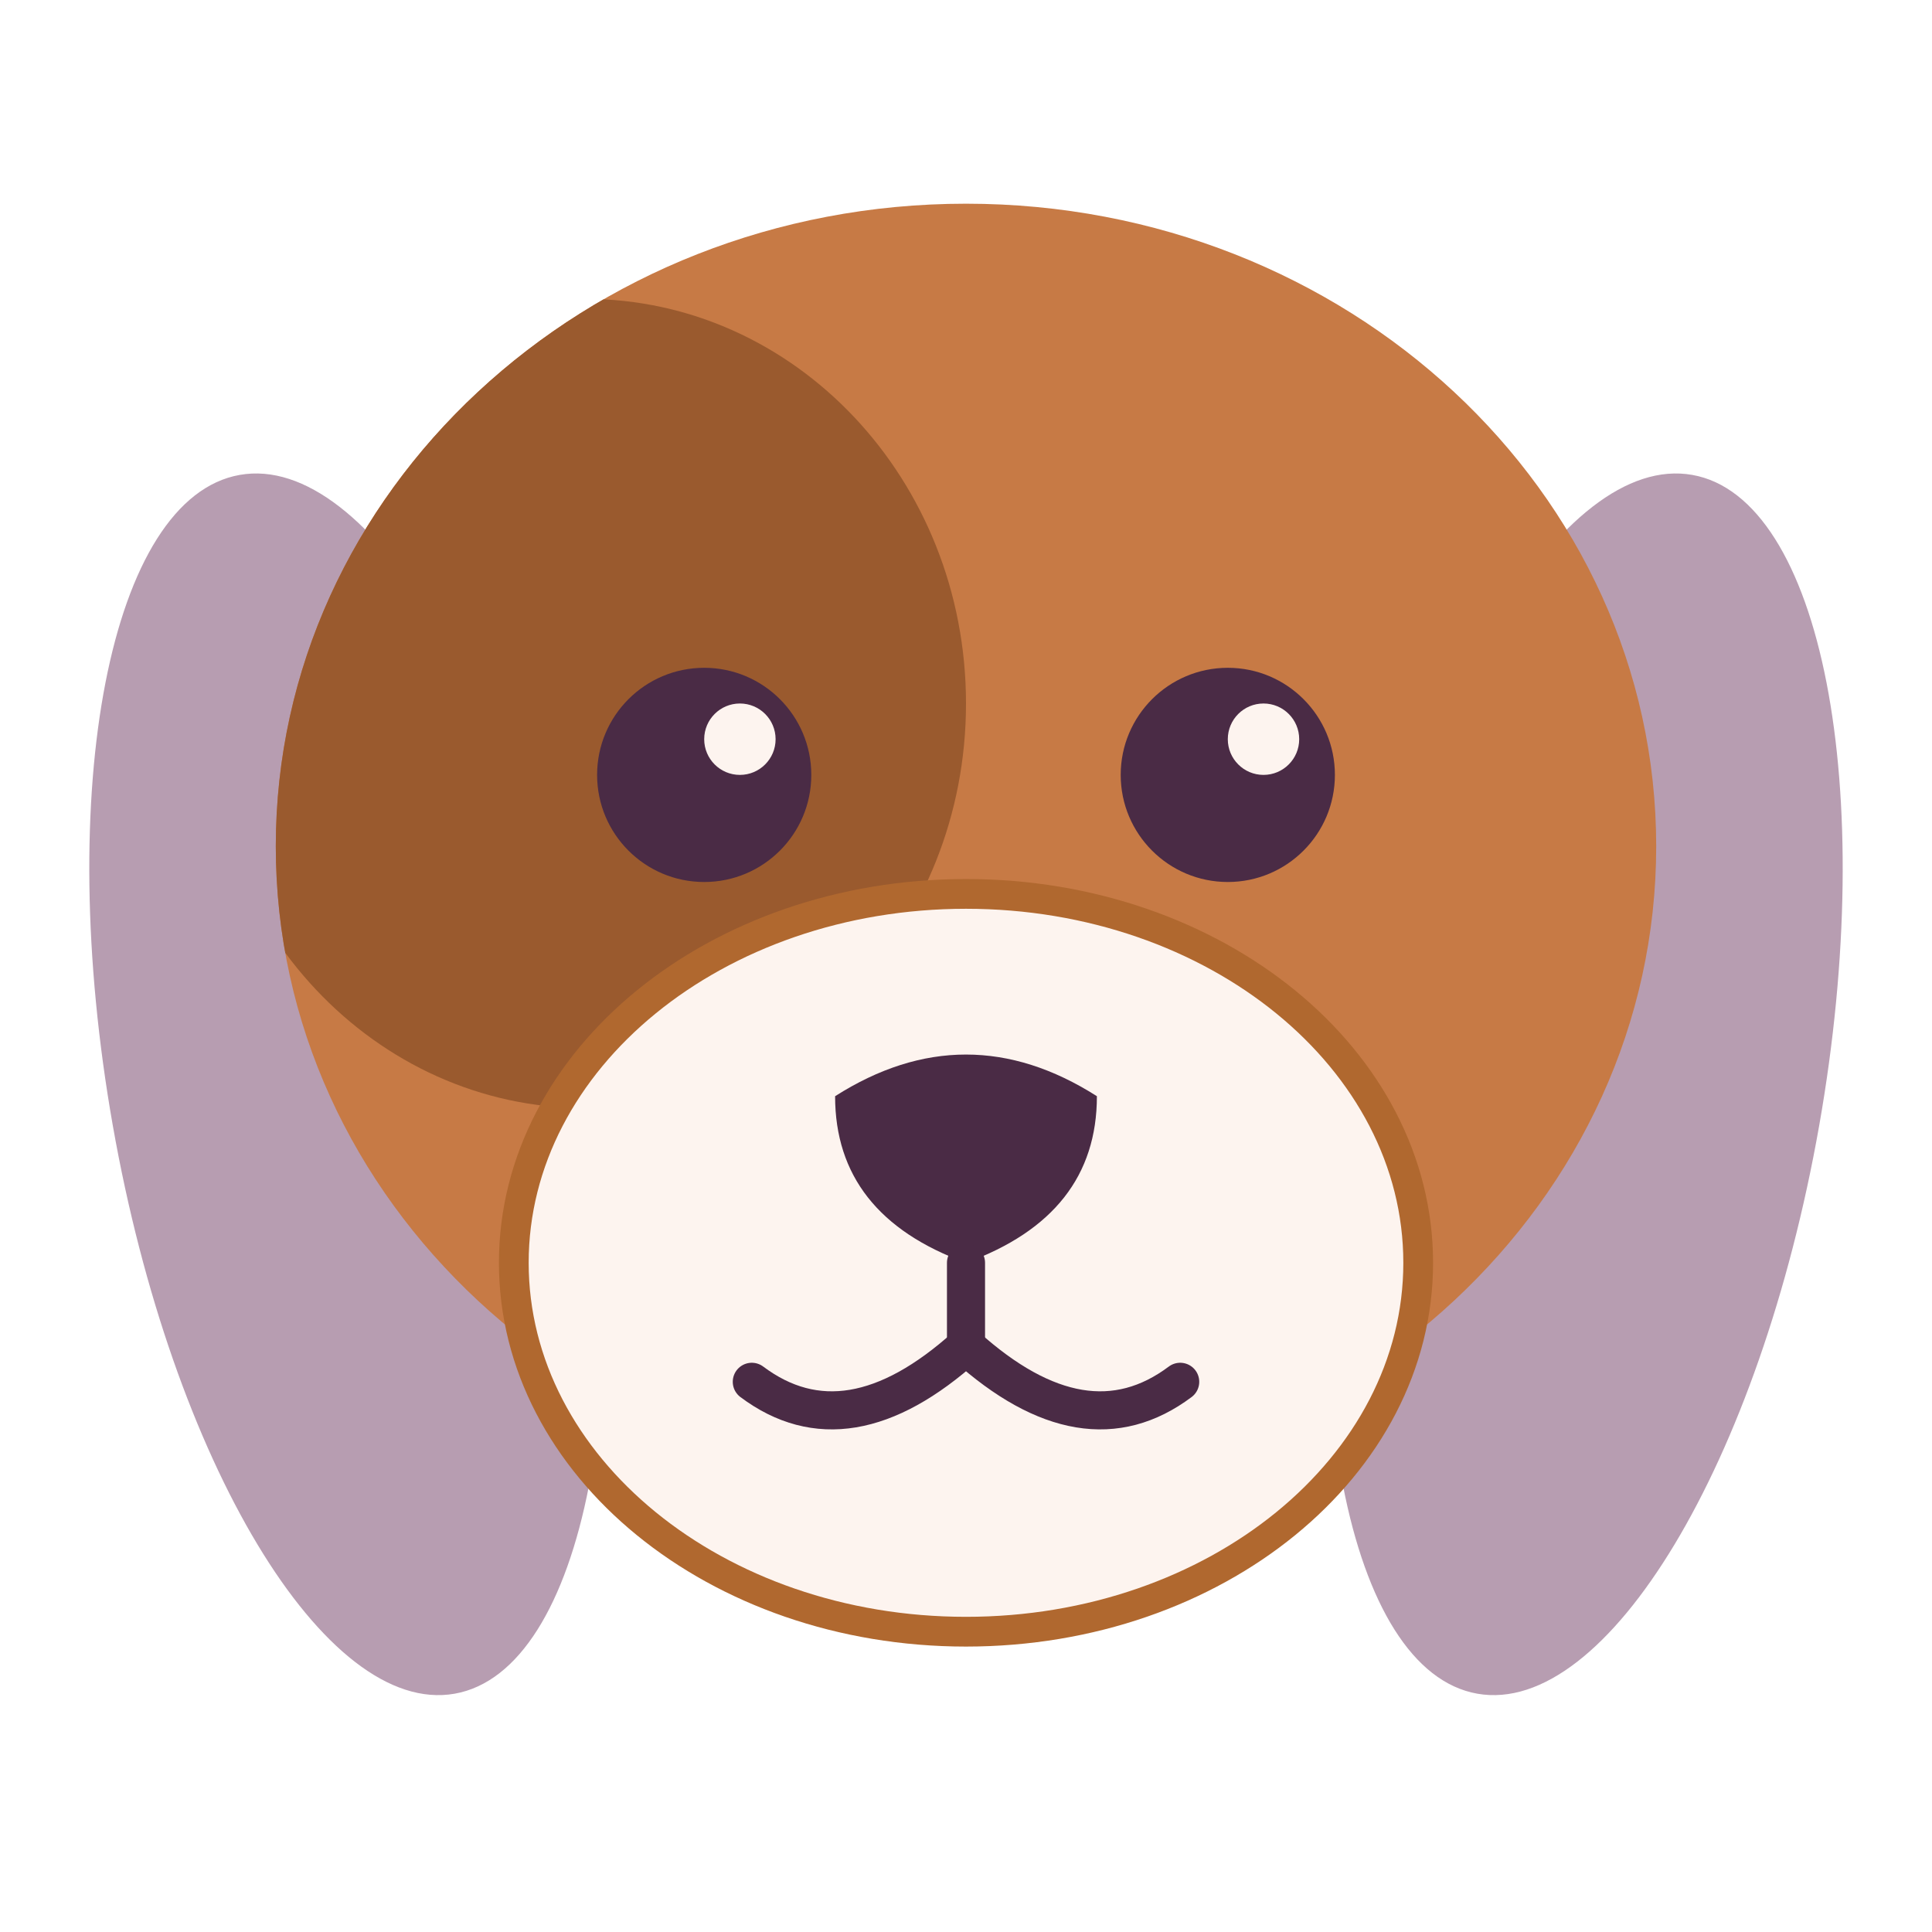
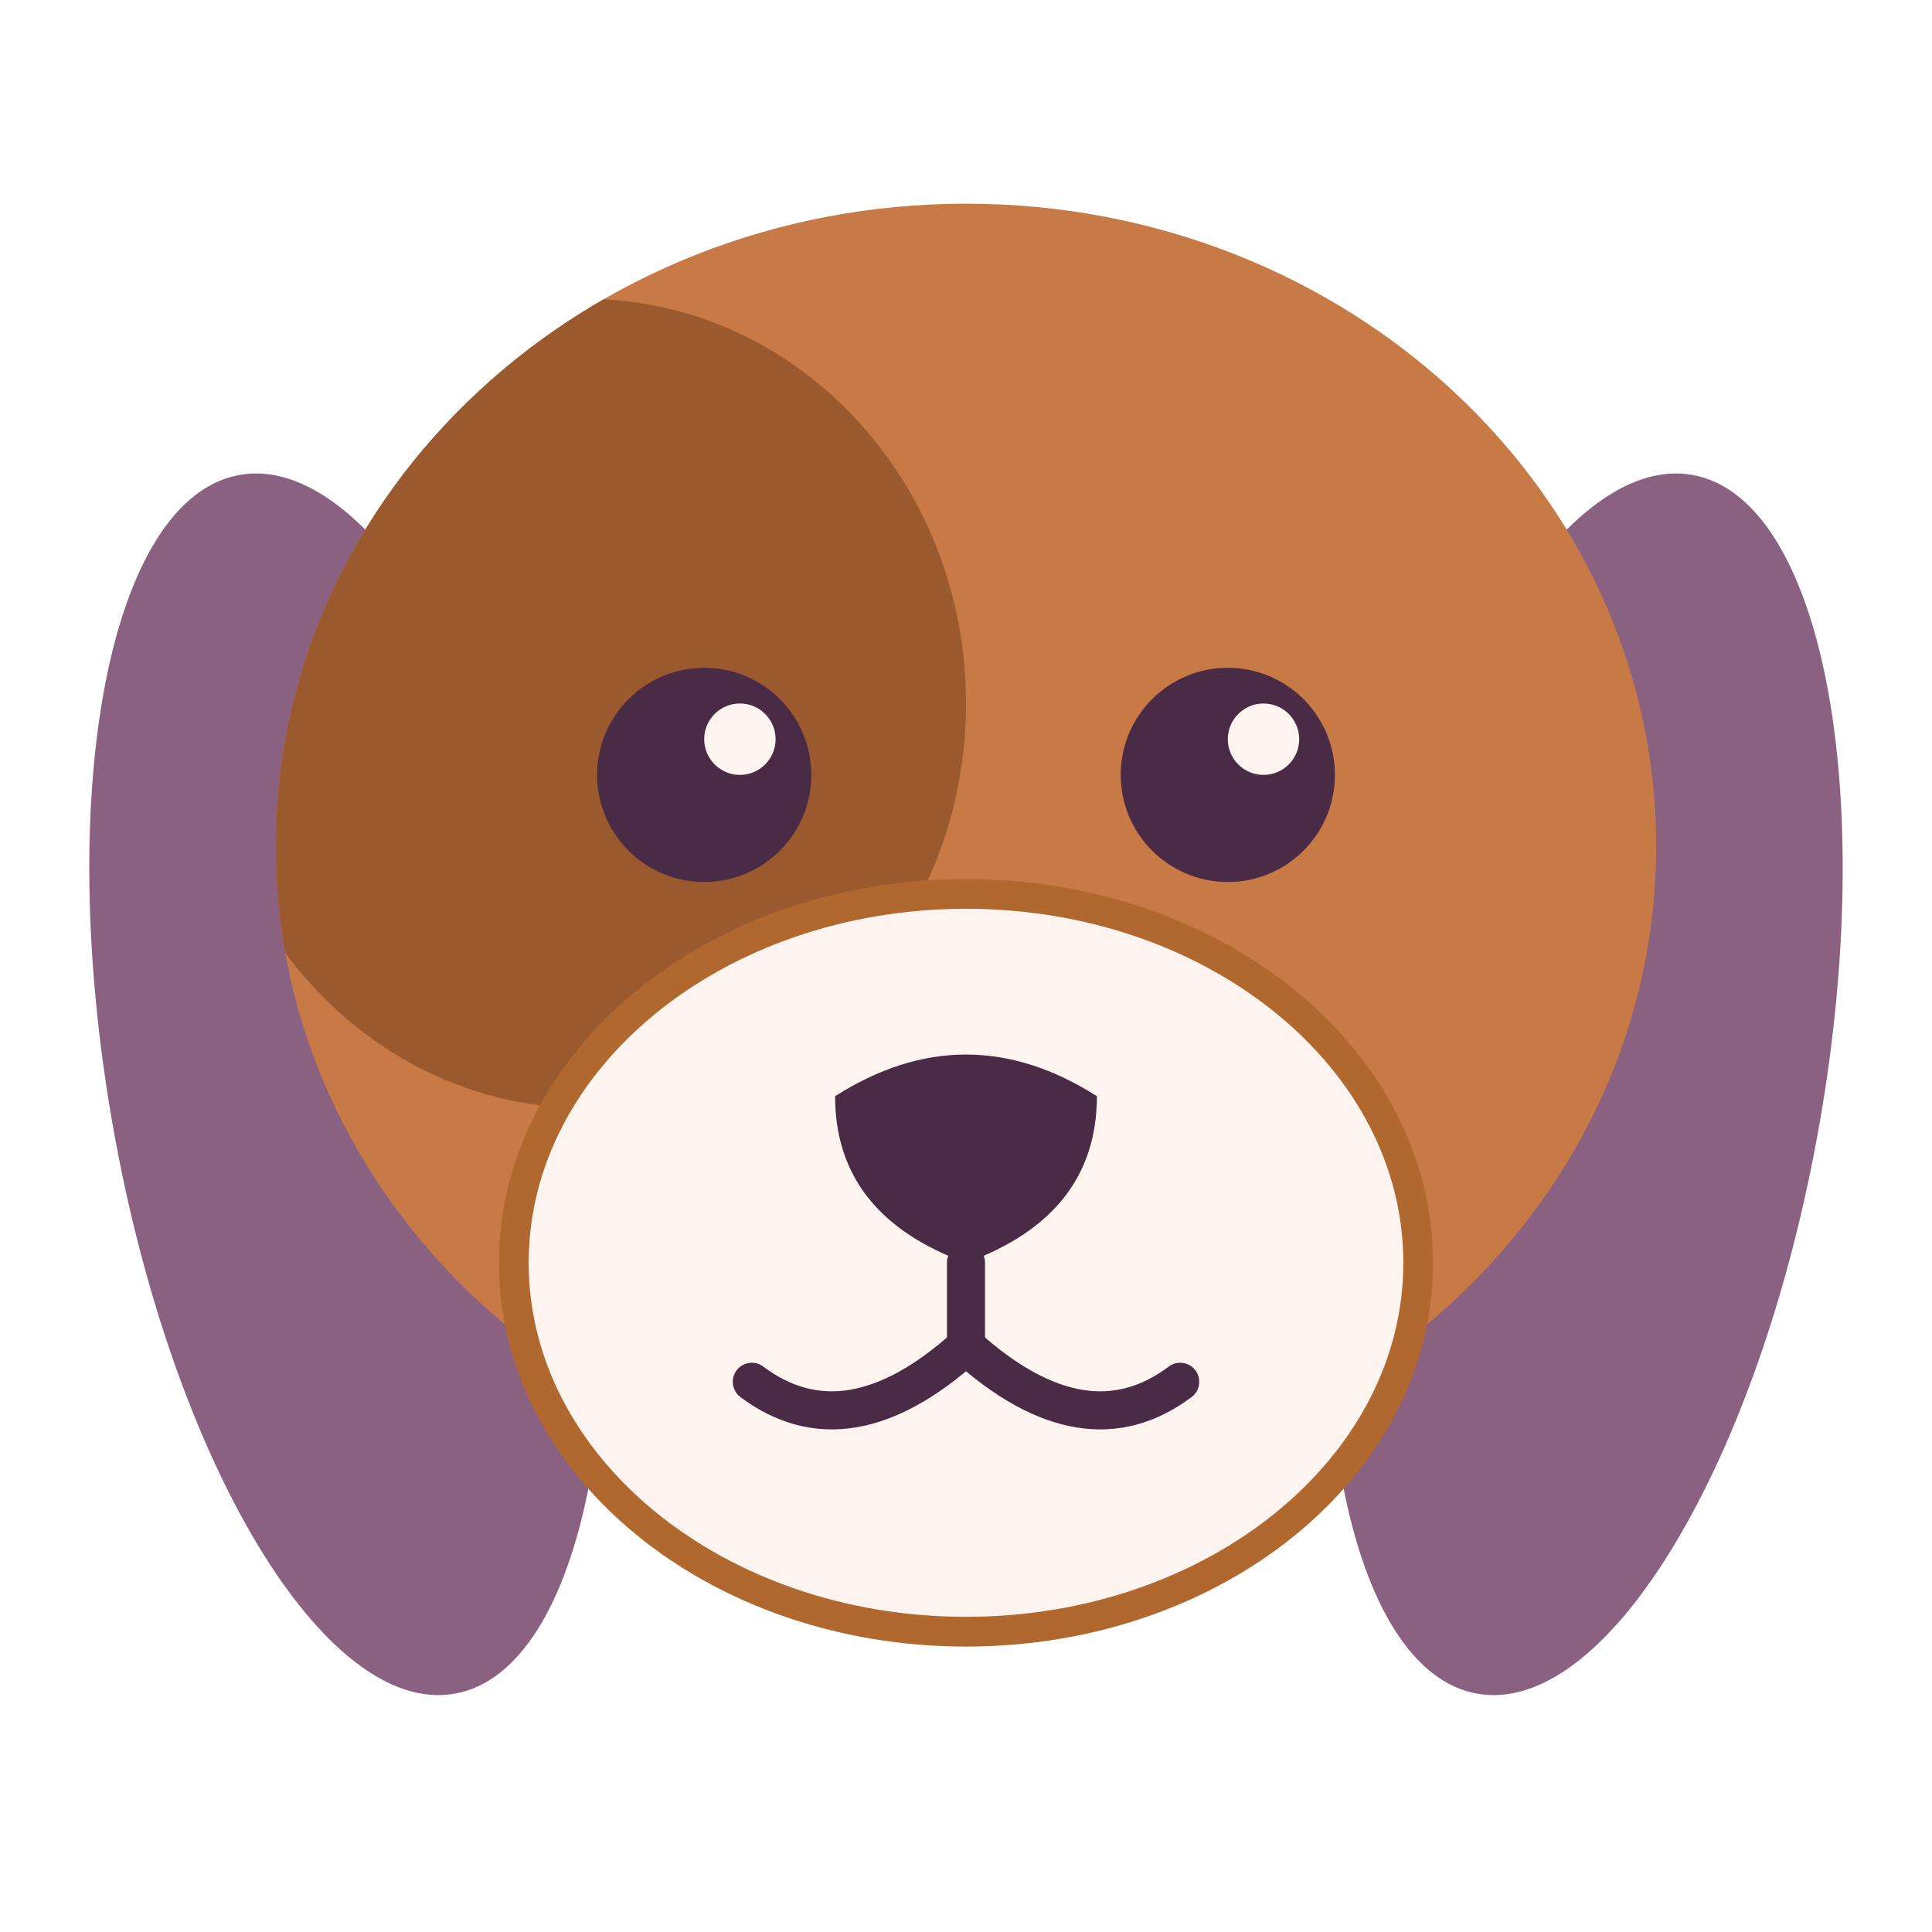
<svg xmlns="http://www.w3.org/2000/svg" width="512" height="512" viewBox="236 239 552 552">
  <defs>
    <clipPath id="hc">
      <ellipse cx="100" cy="92" rx="58" ry="54" />
    </clipPath>
  </defs>
  <g transform="translate(172,168) scale(3.4)">
-     <ellipse cx="48" cy="112" rx="20" ry="52" transform="rotate(-10 48 112)" fill="#B79DB1" />
-     <ellipse cx="152" cy="112" rx="20" ry="52" transform="rotate(10 152 112)" fill="#B79DB1" />
+     <ellipse cx="48" cy="112" rx="20" ry="52" transform="rotate(-10 48 112)" fill="#8B6182" />
+     <ellipse cx="152" cy="112" rx="20" ry="52" transform="rotate(10 152 112)" fill="#8B6182" />
    <ellipse cx="100" cy="92" rx="58" ry="54" fill="#C77A45" />
    <ellipse cx="68" cy="80" rx="32" ry="34" fill="#9A5A2E" clip-path="url(#hc)" />
    <ellipse cx="100" cy="127" rx="38" ry="31" fill="#FDF4EF" stroke="#B0682F" stroke-width="2.5" />
    <circle cx="78" cy="86" r="9" fill="#4A2B45" />
    <circle cx="122" cy="86" r="9" fill="#4A2B45" />
    <circle cx="81" cy="83" r="3" fill="#FDF4EF" />
    <circle cx="125" cy="83" r="3" fill="#FDF4EF" />
    <path d="M89 113 Q100 106 111 113 Q111 123 100 127 Q89 123 89 113 Z" fill="#4A2B45" />
    <path d="M100 127 V134" stroke="#4A2B45" stroke-width="3.2" stroke-linecap="round" />
    <path d="M100 134 Q90 143 82 137" stroke="#4A2B45" stroke-width="3.2" fill="none" stroke-linecap="round" />
    <path d="M100 134 Q110 143 118 137" stroke="#4A2B45" stroke-width="3.2" fill="none" stroke-linecap="round" />
  </g>
</svg>
